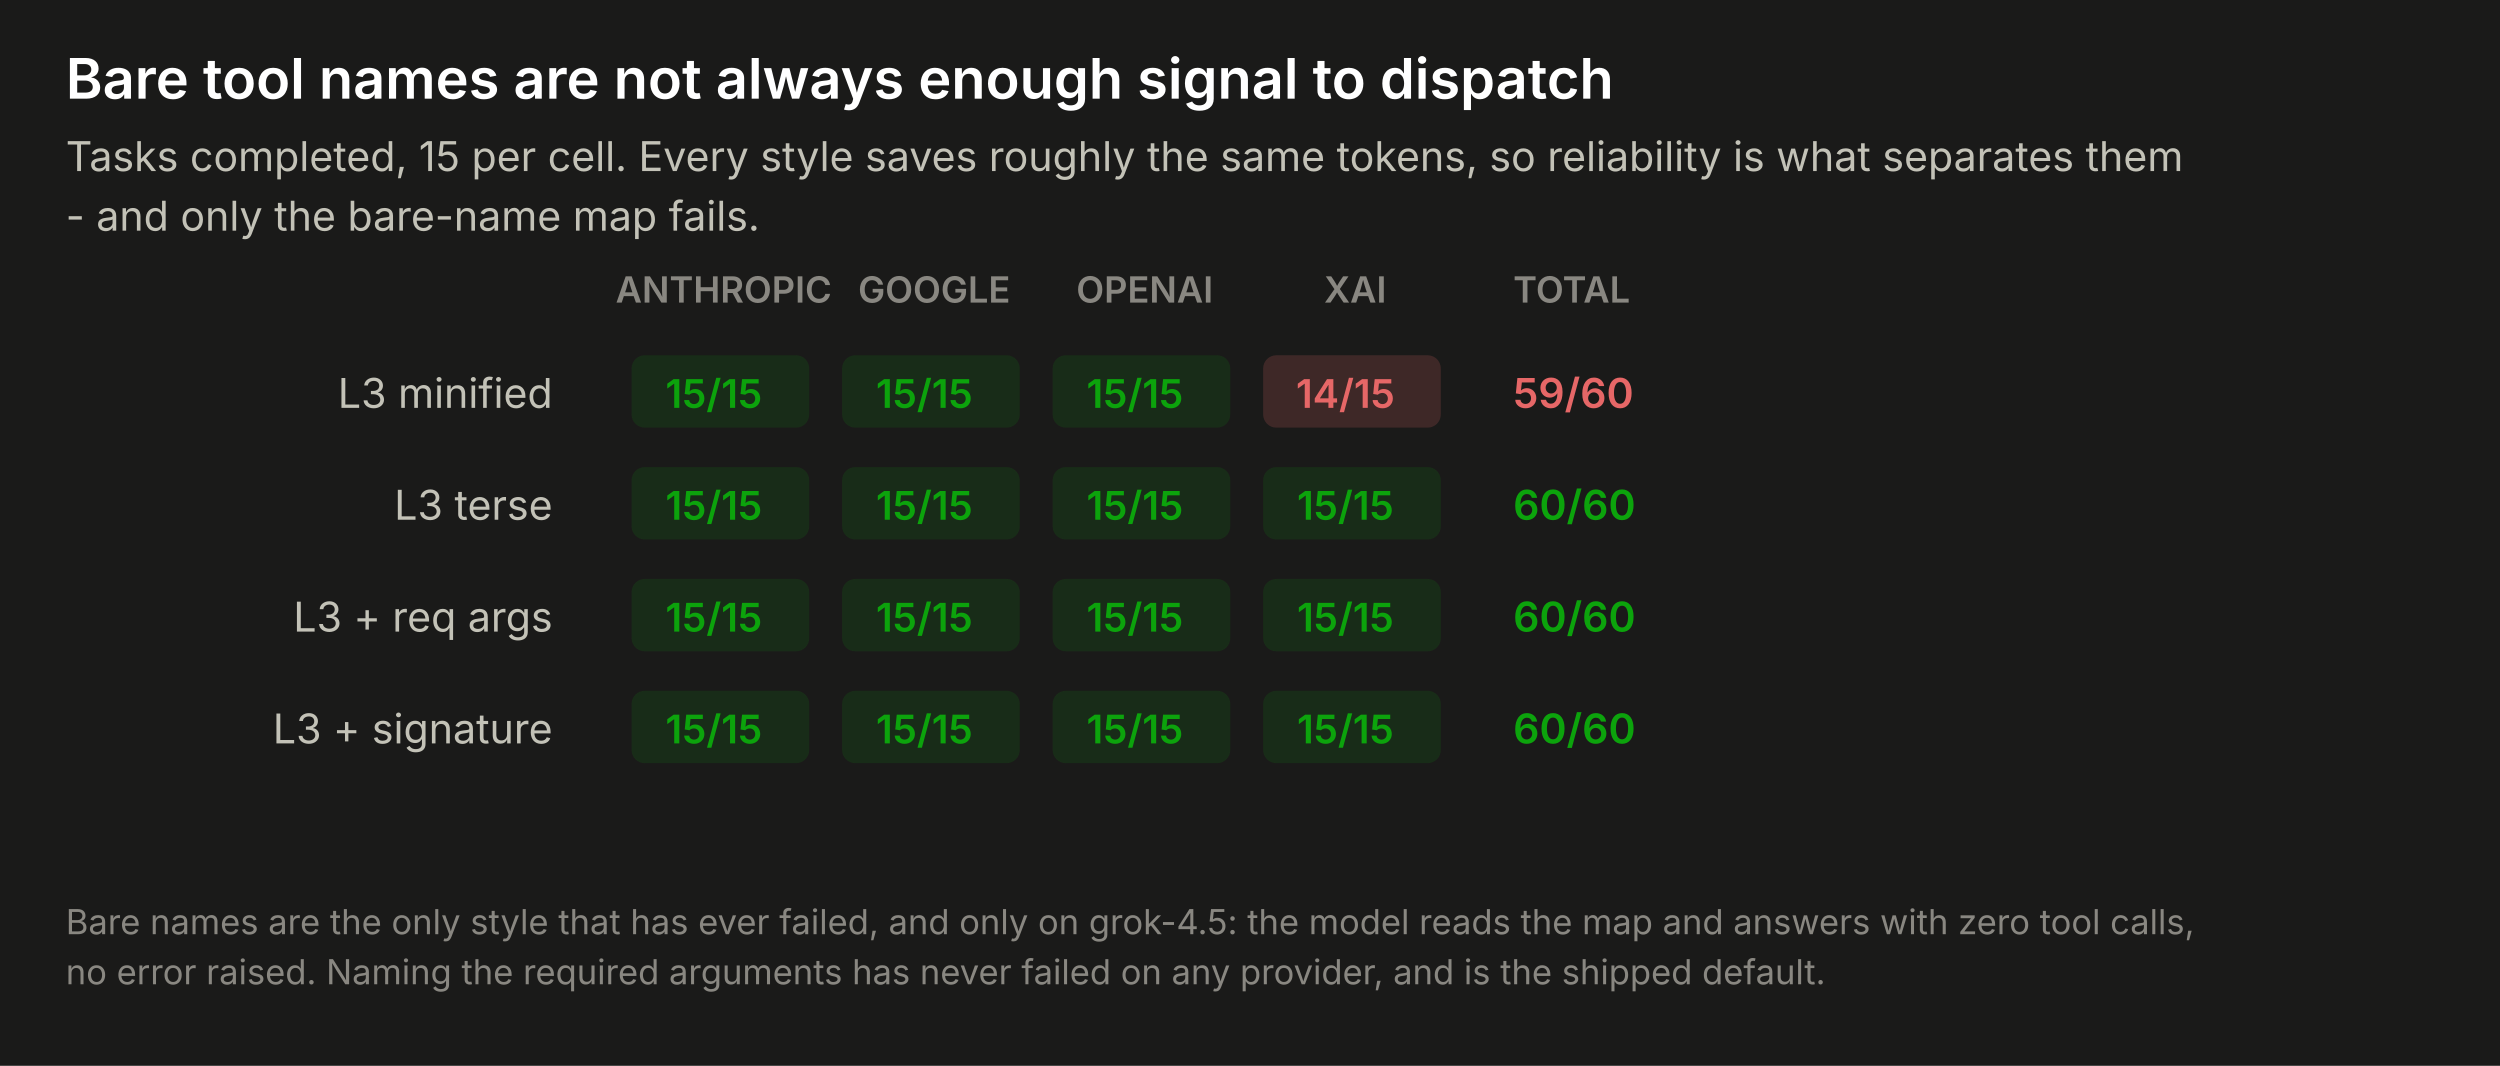
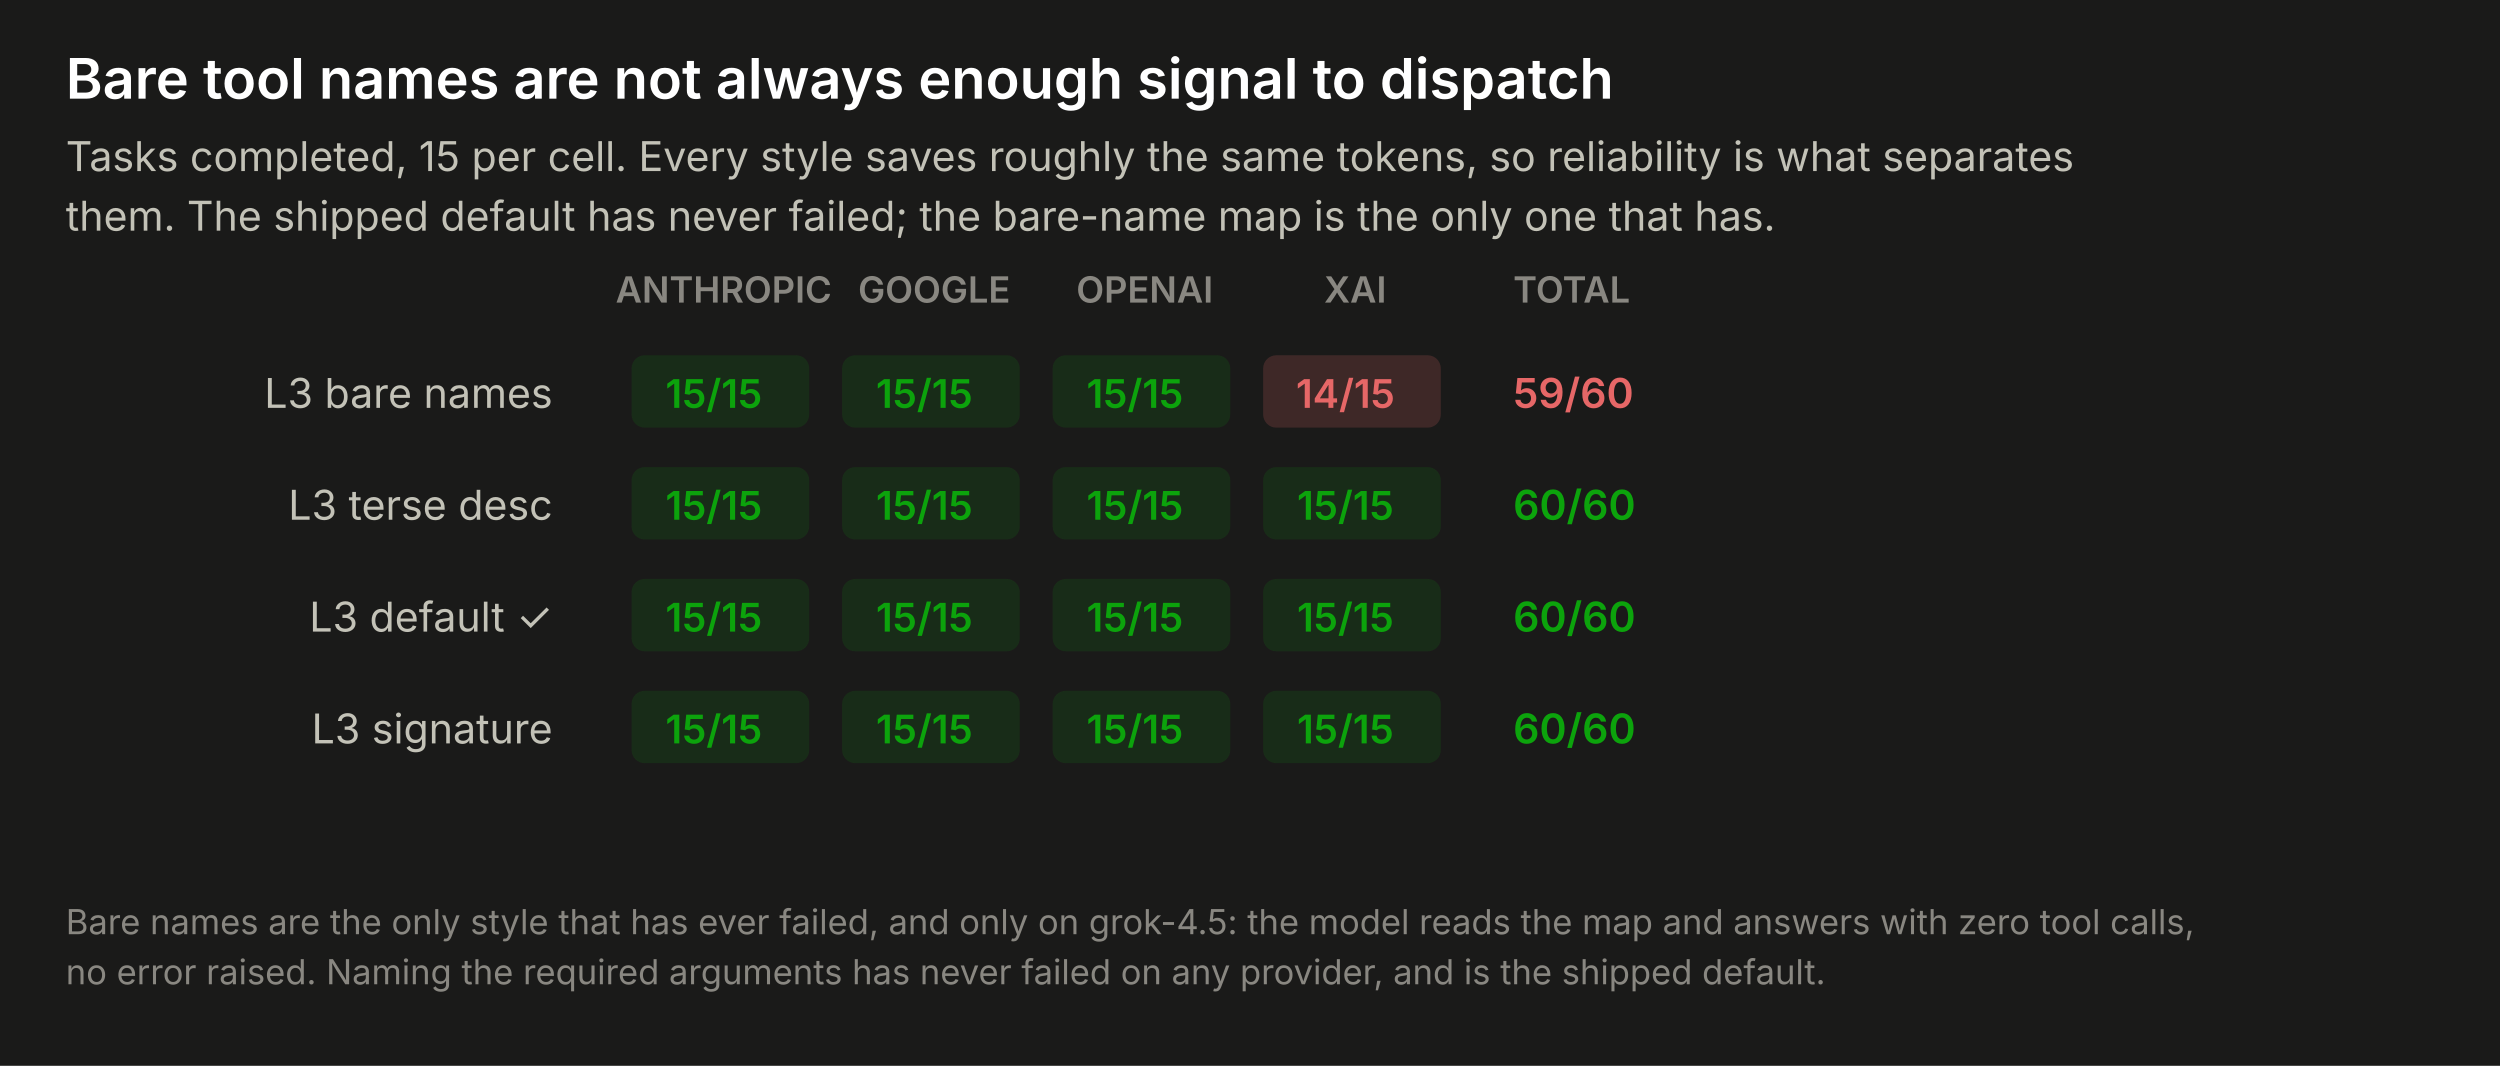
<svg xmlns="http://www.w3.org/2000/svg" width="760" height="324" viewBox="0 0 760 324" role="img" aria-label="Task completion by level-3 map style and provider">
  <rect width="760" height="324" fill="#1a1a19" />
  <text x="20" y="30" font-family="system-ui,-apple-system,'Segoe UI',sans-serif" font-size="17" font-weight="600" fill="#ffffff">Bare tool names are not always enough signal to dispatch</text>
  <text x="20" y="52" font-family="system-ui,-apple-system,'Segoe UI',sans-serif" font-size="12.5" fill="#c3c2b7">
-     <tspan x="20" dy="0">Tasks completed, 15 per cell. Every style saves roughly the same tokens, so reliability is what separates them</tspan>
-     <tspan x="20" dy="18.125">- and only the bare-name map fails.</tspan>
+     <tspan x="20" dy="0">Tasks completed, 15 per cell. Every style saves roughly the same tokens, so reliability is what separates</tspan>
+     <tspan x="20" dy="18.125">them. The shipped default has never failed; the bare-name map is the only one that has.</tspan>
  </text>
  <text x="220" y="92" font-family="system-ui,-apple-system,'Segoe UI',sans-serif" font-size="11" font-weight="600" fill="#898781" text-anchor="middle">ANTHROPIC</text>
  <text x="284" y="92" font-family="system-ui,-apple-system,'Segoe UI',sans-serif" font-size="11" font-weight="600" fill="#898781" text-anchor="middle">GOOGLE</text>
  <text x="348" y="92" font-family="system-ui,-apple-system,'Segoe UI',sans-serif" font-size="11" font-weight="600" fill="#898781" text-anchor="middle">OPENAI</text>
  <text x="412" y="92" font-family="system-ui,-apple-system,'Segoe UI',sans-serif" font-size="11" font-weight="600" fill="#898781" text-anchor="middle">XAI</text>
-   <text x="168" y="124" font-family="system-ui,-apple-system,'Segoe UI',sans-serif" font-size="12.5" fill="#c3c2b7" text-anchor="end">L3 minified</text>
+   <text x="168" y="124" font-family="system-ui,-apple-system,'Segoe UI',sans-serif" font-size="12.5" fill="#c3c2b7" text-anchor="end">L3 bare names</text>
  <rect x="192" y="108" width="54" height="22" rx="4" fill="#0ca30c" opacity="0.14" />
  <text x="217" y="124" font-family="system-ui,-apple-system,'Segoe UI',sans-serif" font-size="12" font-weight="600" fill="#0ca30c" text-anchor="middle">15/15</text>
  <rect x="256" y="108" width="54" height="22" rx="4" fill="#0ca30c" opacity="0.14" />
  <text x="281" y="124" font-family="system-ui,-apple-system,'Segoe UI',sans-serif" font-size="12" font-weight="600" fill="#0ca30c" text-anchor="middle">15/15</text>
  <rect x="320" y="108" width="54" height="22" rx="4" fill="#0ca30c" opacity="0.14" />
  <text x="345" y="124" font-family="system-ui,-apple-system,'Segoe UI',sans-serif" font-size="12" font-weight="600" fill="#0ca30c" text-anchor="middle">15/15</text>
  <rect x="384" y="108" width="54" height="22" rx="4" fill="#e66767" opacity="0.18" />
  <text x="409" y="124" font-family="system-ui,-apple-system,'Segoe UI',sans-serif" font-size="12" font-weight="600" fill="#e66767" text-anchor="middle">14/15</text>
  <text x="460" y="124" font-family="system-ui,-apple-system,'Segoe UI',sans-serif" font-size="12.5" font-weight="600" fill="#e66767">59/60</text>
-   <text x="168" y="158" font-family="system-ui,-apple-system,'Segoe UI',sans-serif" font-size="12.5" fill="#c3c2b7" text-anchor="end">L3 terse</text>
+   <text x="168" y="158" font-family="system-ui,-apple-system,'Segoe UI',sans-serif" font-size="12.5" fill="#c3c2b7" text-anchor="end">L3 terse desc</text>
  <rect x="192" y="142" width="54" height="22" rx="4" fill="#0ca30c" opacity="0.14" />
  <text x="217" y="158" font-family="system-ui,-apple-system,'Segoe UI',sans-serif" font-size="12" font-weight="600" fill="#0ca30c" text-anchor="middle">15/15</text>
  <rect x="256" y="142" width="54" height="22" rx="4" fill="#0ca30c" opacity="0.14" />
  <text x="281" y="158" font-family="system-ui,-apple-system,'Segoe UI',sans-serif" font-size="12" font-weight="600" fill="#0ca30c" text-anchor="middle">15/15</text>
  <rect x="320" y="142" width="54" height="22" rx="4" fill="#0ca30c" opacity="0.14" />
  <text x="345" y="158" font-family="system-ui,-apple-system,'Segoe UI',sans-serif" font-size="12" font-weight="600" fill="#0ca30c" text-anchor="middle">15/15</text>
  <rect x="384" y="142" width="54" height="22" rx="4" fill="#0ca30c" opacity="0.14" />
  <text x="409" y="158" font-family="system-ui,-apple-system,'Segoe UI',sans-serif" font-size="12" font-weight="600" fill="#0ca30c" text-anchor="middle">15/15</text>
  <text x="460" y="158" font-family="system-ui,-apple-system,'Segoe UI',sans-serif" font-size="12.5" font-weight="600" fill="#0ca30c">60/60</text>
-   <text x="168" y="192" font-family="system-ui,-apple-system,'Segoe UI',sans-serif" font-size="12.5" fill="#c3c2b7" text-anchor="end">L3 + req args</text>
+   <text x="168" y="192" font-family="system-ui,-apple-system,'Segoe UI',sans-serif" font-size="12.5" fill="#c3c2b7" text-anchor="end">L3 default ✓</text>
  <rect x="192" y="176" width="54" height="22" rx="4" fill="#0ca30c" opacity="0.14" />
  <text x="217" y="192" font-family="system-ui,-apple-system,'Segoe UI',sans-serif" font-size="12" font-weight="600" fill="#0ca30c" text-anchor="middle">15/15</text>
  <rect x="256" y="176" width="54" height="22" rx="4" fill="#0ca30c" opacity="0.14" />
  <text x="281" y="192" font-family="system-ui,-apple-system,'Segoe UI',sans-serif" font-size="12" font-weight="600" fill="#0ca30c" text-anchor="middle">15/15</text>
  <rect x="320" y="176" width="54" height="22" rx="4" fill="#0ca30c" opacity="0.14" />
  <text x="345" y="192" font-family="system-ui,-apple-system,'Segoe UI',sans-serif" font-size="12" font-weight="600" fill="#0ca30c" text-anchor="middle">15/15</text>
  <rect x="384" y="176" width="54" height="22" rx="4" fill="#0ca30c" opacity="0.14" />
  <text x="409" y="192" font-family="system-ui,-apple-system,'Segoe UI',sans-serif" font-size="12" font-weight="600" fill="#0ca30c" text-anchor="middle">15/15</text>
  <text x="460" y="192" font-family="system-ui,-apple-system,'Segoe UI',sans-serif" font-size="12.5" font-weight="600" fill="#0ca30c">60/60</text>
-   <text x="168" y="226" font-family="system-ui,-apple-system,'Segoe UI',sans-serif" font-size="12.5" fill="#c3c2b7" text-anchor="end">L3 + signature</text>
+   <text x="168" y="226" font-family="system-ui,-apple-system,'Segoe UI',sans-serif" font-size="12.5" fill="#c3c2b7" text-anchor="end">L3 signature</text>
  <rect x="192" y="210" width="54" height="22" rx="4" fill="#0ca30c" opacity="0.14" />
  <text x="217" y="226" font-family="system-ui,-apple-system,'Segoe UI',sans-serif" font-size="12" font-weight="600" fill="#0ca30c" text-anchor="middle">15/15</text>
  <rect x="256" y="210" width="54" height="22" rx="4" fill="#0ca30c" opacity="0.14" />
  <text x="281" y="226" font-family="system-ui,-apple-system,'Segoe UI',sans-serif" font-size="12" font-weight="600" fill="#0ca30c" text-anchor="middle">15/15</text>
  <rect x="320" y="210" width="54" height="22" rx="4" fill="#0ca30c" opacity="0.14" />
  <text x="345" y="226" font-family="system-ui,-apple-system,'Segoe UI',sans-serif" font-size="12" font-weight="600" fill="#0ca30c" text-anchor="middle">15/15</text>
  <rect x="384" y="210" width="54" height="22" rx="4" fill="#0ca30c" opacity="0.14" />
  <text x="409" y="226" font-family="system-ui,-apple-system,'Segoe UI',sans-serif" font-size="12" font-weight="600" fill="#0ca30c" text-anchor="middle">15/15</text>
  <text x="460" y="226" font-family="system-ui,-apple-system,'Segoe UI',sans-serif" font-size="12.5" font-weight="600" fill="#0ca30c">60/60</text>
  <text x="460" y="92" font-family="system-ui,-apple-system,'Segoe UI',sans-serif" font-size="11" font-weight="600" fill="#898781">TOTAL</text>
  <text x="20" y="284" font-family="system-ui,-apple-system,'Segoe UI',sans-serif" font-size="10.5" fill="#898781">
    <tspan x="20" dy="0">Bare names are the only style that has ever failed, and only on grok-4.5: the model reads the map and answers with zero tool calls,</tspan>
    <tspan x="20" dy="15.225">no error raised. Naming the required arguments has never failed on any provider, and is the shipped default.</tspan>
  </text>
</svg>
